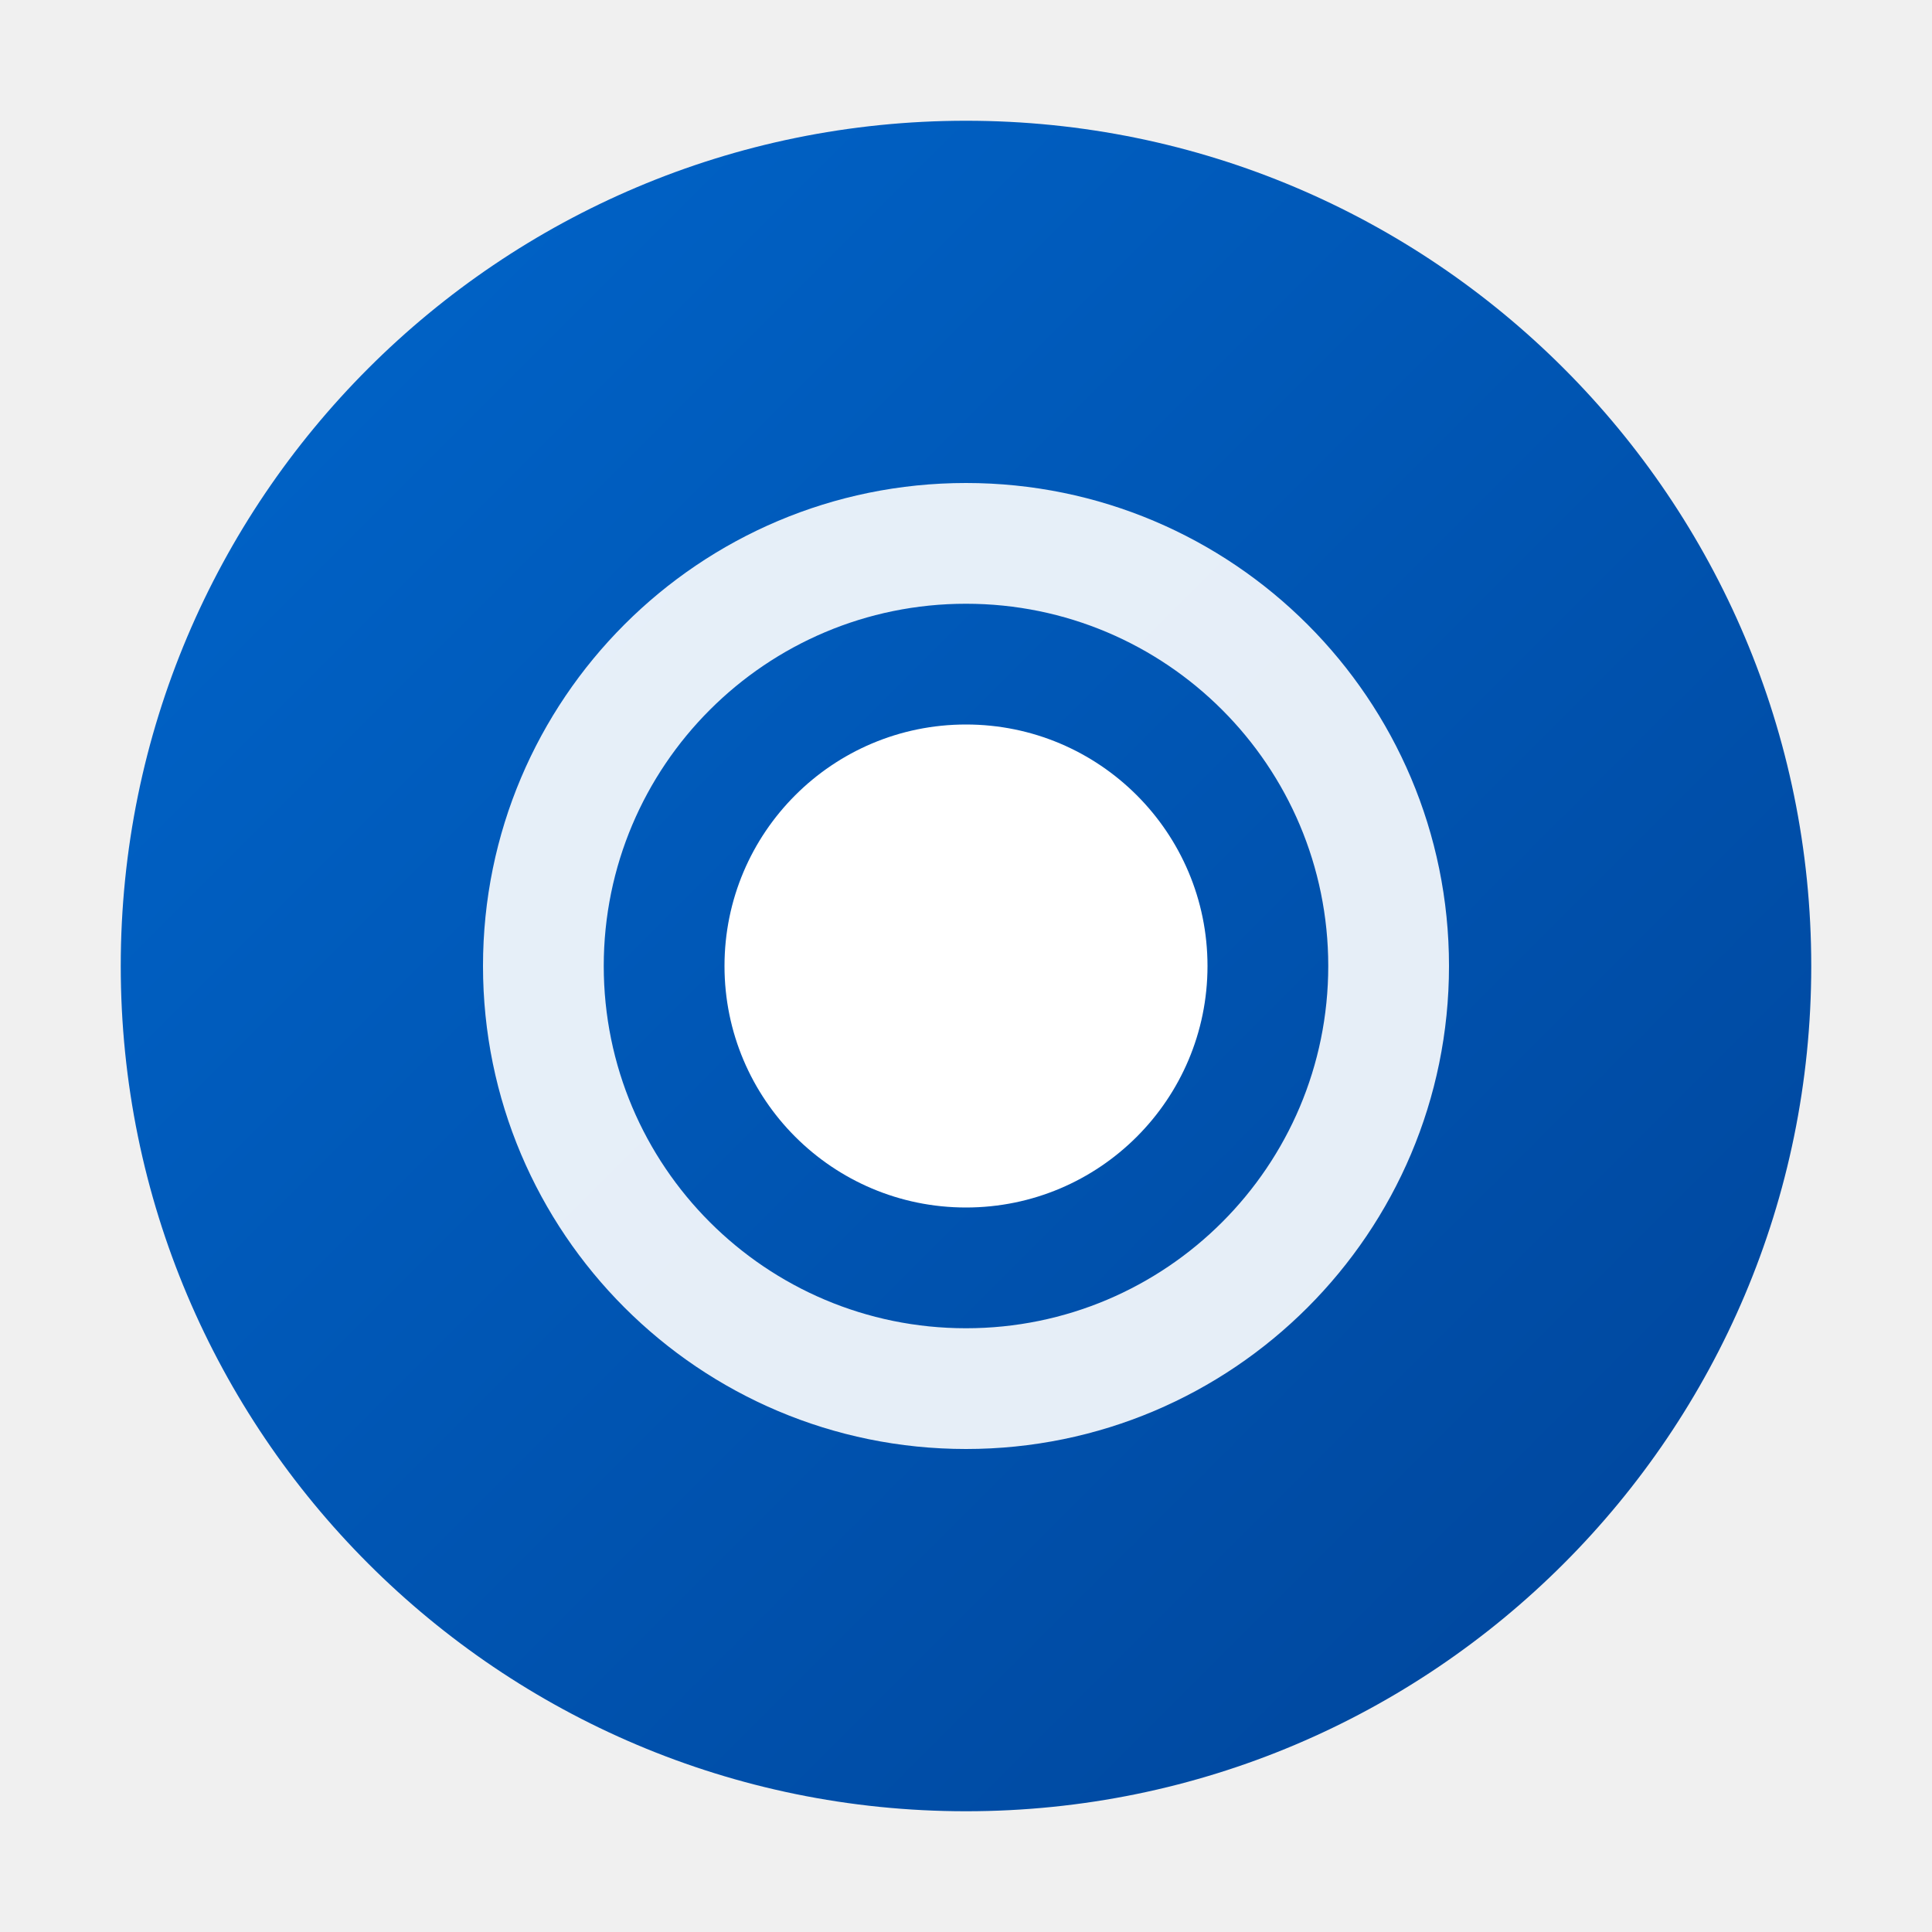
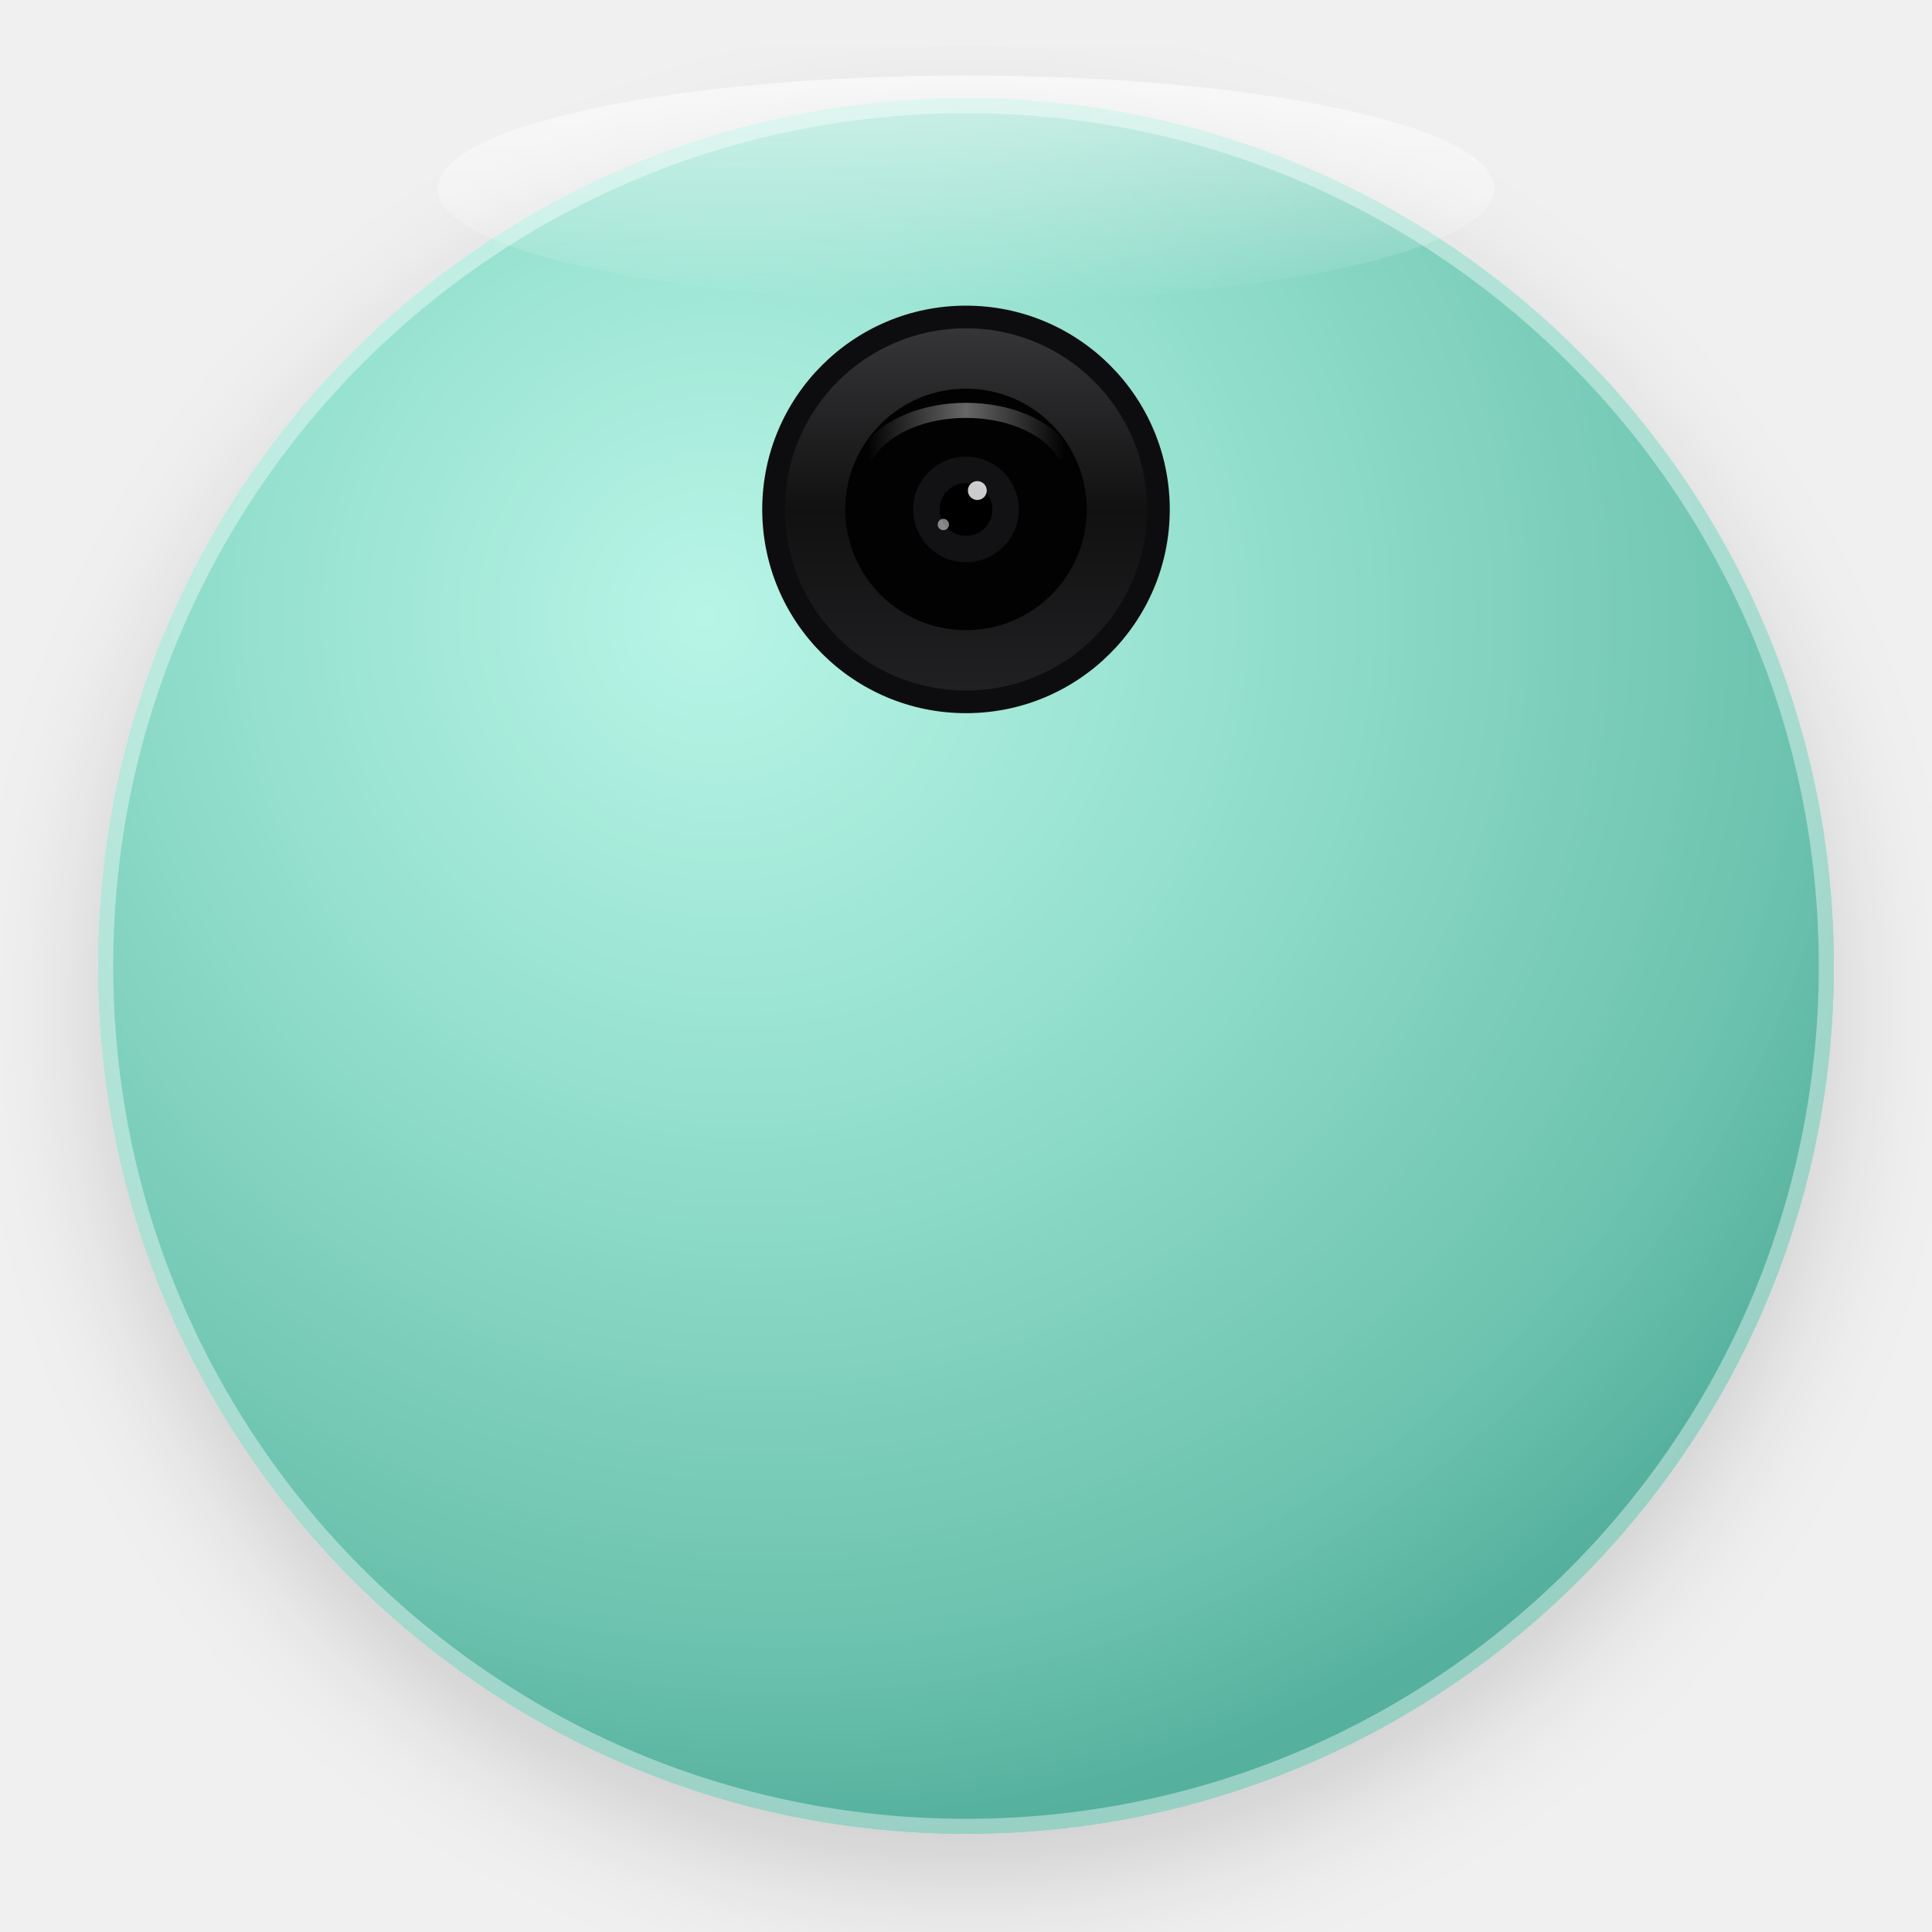
- <svg xmlns="http://www.w3.org/2000/svg" width="32" height="32" viewBox="0 0 32 32" fill="none">
-   <circle cx="16" cy="16" r="14" fill="url(#paint0_linear)" />
-   <path d="M16 8C11.582 8 8 11.582 8 16C8 20.418 11.582 24 16 24C20.418 24 24 20.418 24 16C24 11.582 20.418 8 16 8ZM16 22C12.686 22 10 19.314 10 16C10 12.686 12.686 10 16 10C19.314 10 22 12.686 22 16C22 19.314 19.314 22 16 22Z" fill="white" fill-opacity="0.9" />
-   <circle cx="16" cy="16" r="4" fill="white" />
+ <svg xmlns="http://www.w3.org/2000/svg" width="512" height="512" viewBox="0 0 512 512" fill="none">
+   <filter id="shadow" x="-10%" y="-10%" width="120%" height="120%">
+     <feDropShadow dx="0" dy="12" stdDeviation="16" flood-opacity="0.15" flood-color="#000000" />
+   </filter>
+   <circle cx="256" cy="256" r="230" fill="url(#pendant-gradient)" filter="url(#shadow)" />
+   <circle cx="256" cy="256" r="228" fill="none" stroke="white" stroke-width="4" stroke-opacity="0.4" />
+   <circle cx="256" cy="135" r="54" fill="#0d0d0f" />
+   <circle cx="256" cy="135" r="48" fill="url(#camera-housing)" />
+   <circle cx="256" cy="135" r="32" fill="#020202" />
+   <circle cx="256" cy="135" r="14" fill="#121214" />
+   <circle cx="256" cy="135" r="7" fill="#000000" />
+   <path d="M 230 120 C 240 105, 272 105, 282 120" stroke="url(#glass-reflection)" stroke-width="4" stroke-linecap="round" />
+   <circle cx="259" cy="130" r="2.5" fill="white" fill-opacity="0.8" />
+   <circle cx="250" cy="139" r="1.5" fill="white" fill-opacity="0.5" />
+   <ellipse cx="256" cy="50" rx="140" ry="30" fill="url(#top-highlight)" />
  <defs>
-     <linearGradient id="paint0_linear" x1="2" y1="2" x2="30" y2="30" gradientUnits="userSpaceOnUse">
-       <stop stop-color="#0066CC" />
-       <stop offset="1" stop-color="#004499" />
+     <radialGradient id="pendant-gradient" cx="40%" cy="30%" r="70%" fx="35%" fy="30%">
+       <stop offset="0%" stop-color="#b8f5e7" />
+       <stop offset="40%" stop-color="#95e0ce" />
+       <stop offset="85%" stop-color="#6bc2ae" />
+       <stop offset="100%" stop-color="#55b09d" />
+     </radialGradient>
+     <linearGradient id="camera-housing" x1="256" y1="81" x2="256" y2="189" gradientUnits="userSpaceOnUse">
+       <stop offset="0%" stop-color="#3a3a3c" />
+       <stop offset="50%" stop-color="#111112" />
+       <stop offset="100%" stop-color="#222224" />
+     </linearGradient>
+     <linearGradient id="glass-reflection" x1="230" y1="120" x2="282" y2="120" gradientUnits="userSpaceOnUse">
+       <stop offset="0%" stop-color="white" stop-opacity="0" />
+       <stop offset="50%" stop-color="white" stop-opacity="0.4" />
+       <stop offset="100%" stop-color="white" stop-opacity="0" />
+     </linearGradient>
+     <linearGradient id="top-highlight" x1="256" y1="20" x2="256" y2="80" gradientUnits="userSpaceOnUse">
+       <stop offset="0%" stop-color="white" stop-opacity="0.6" />
+       <stop offset="100%" stop-color="white" stop-opacity="0" />
    </linearGradient>
  </defs>
</svg>
